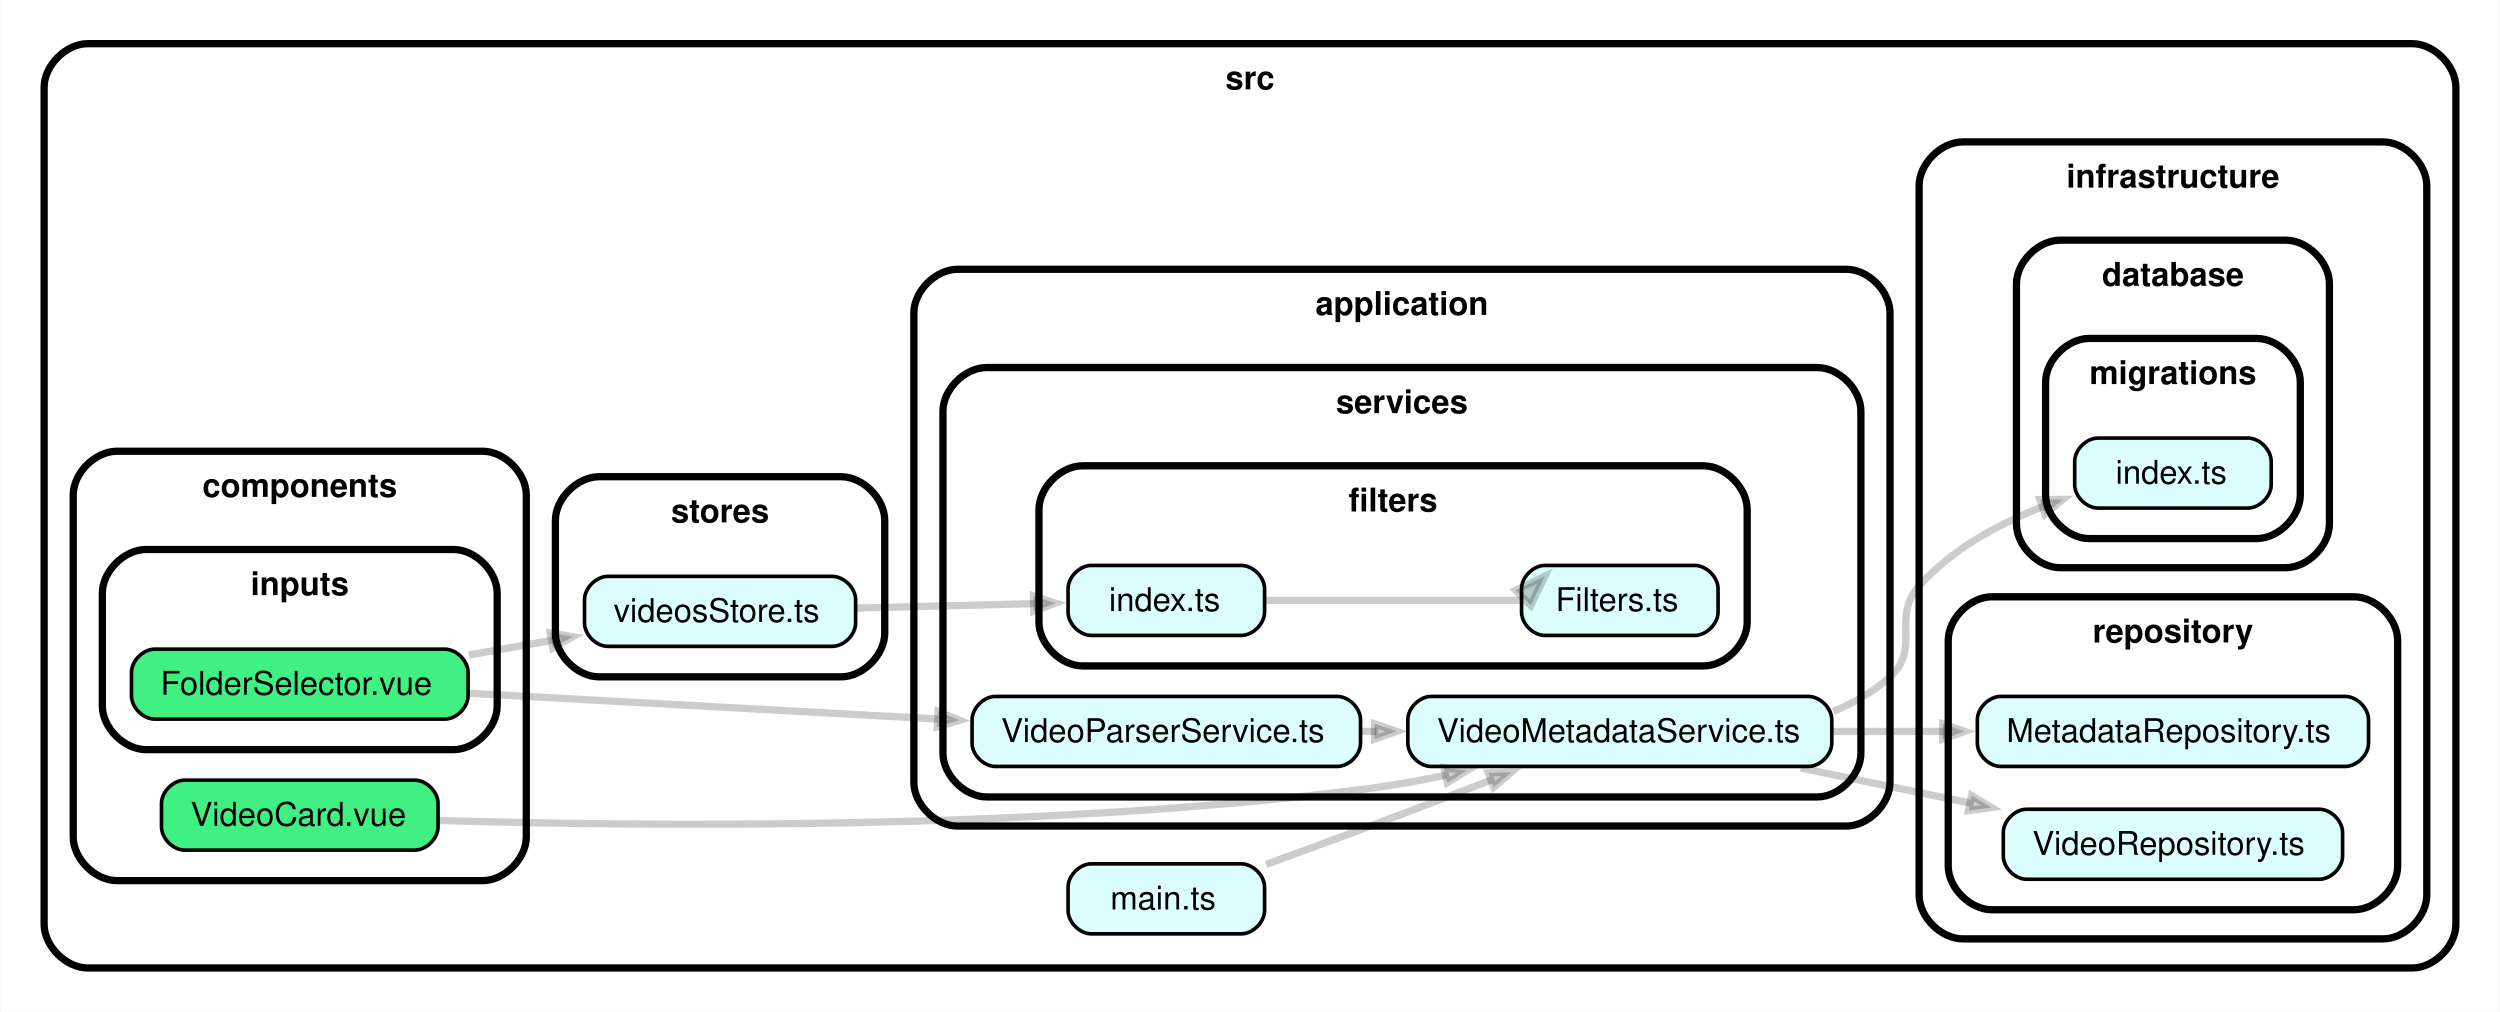
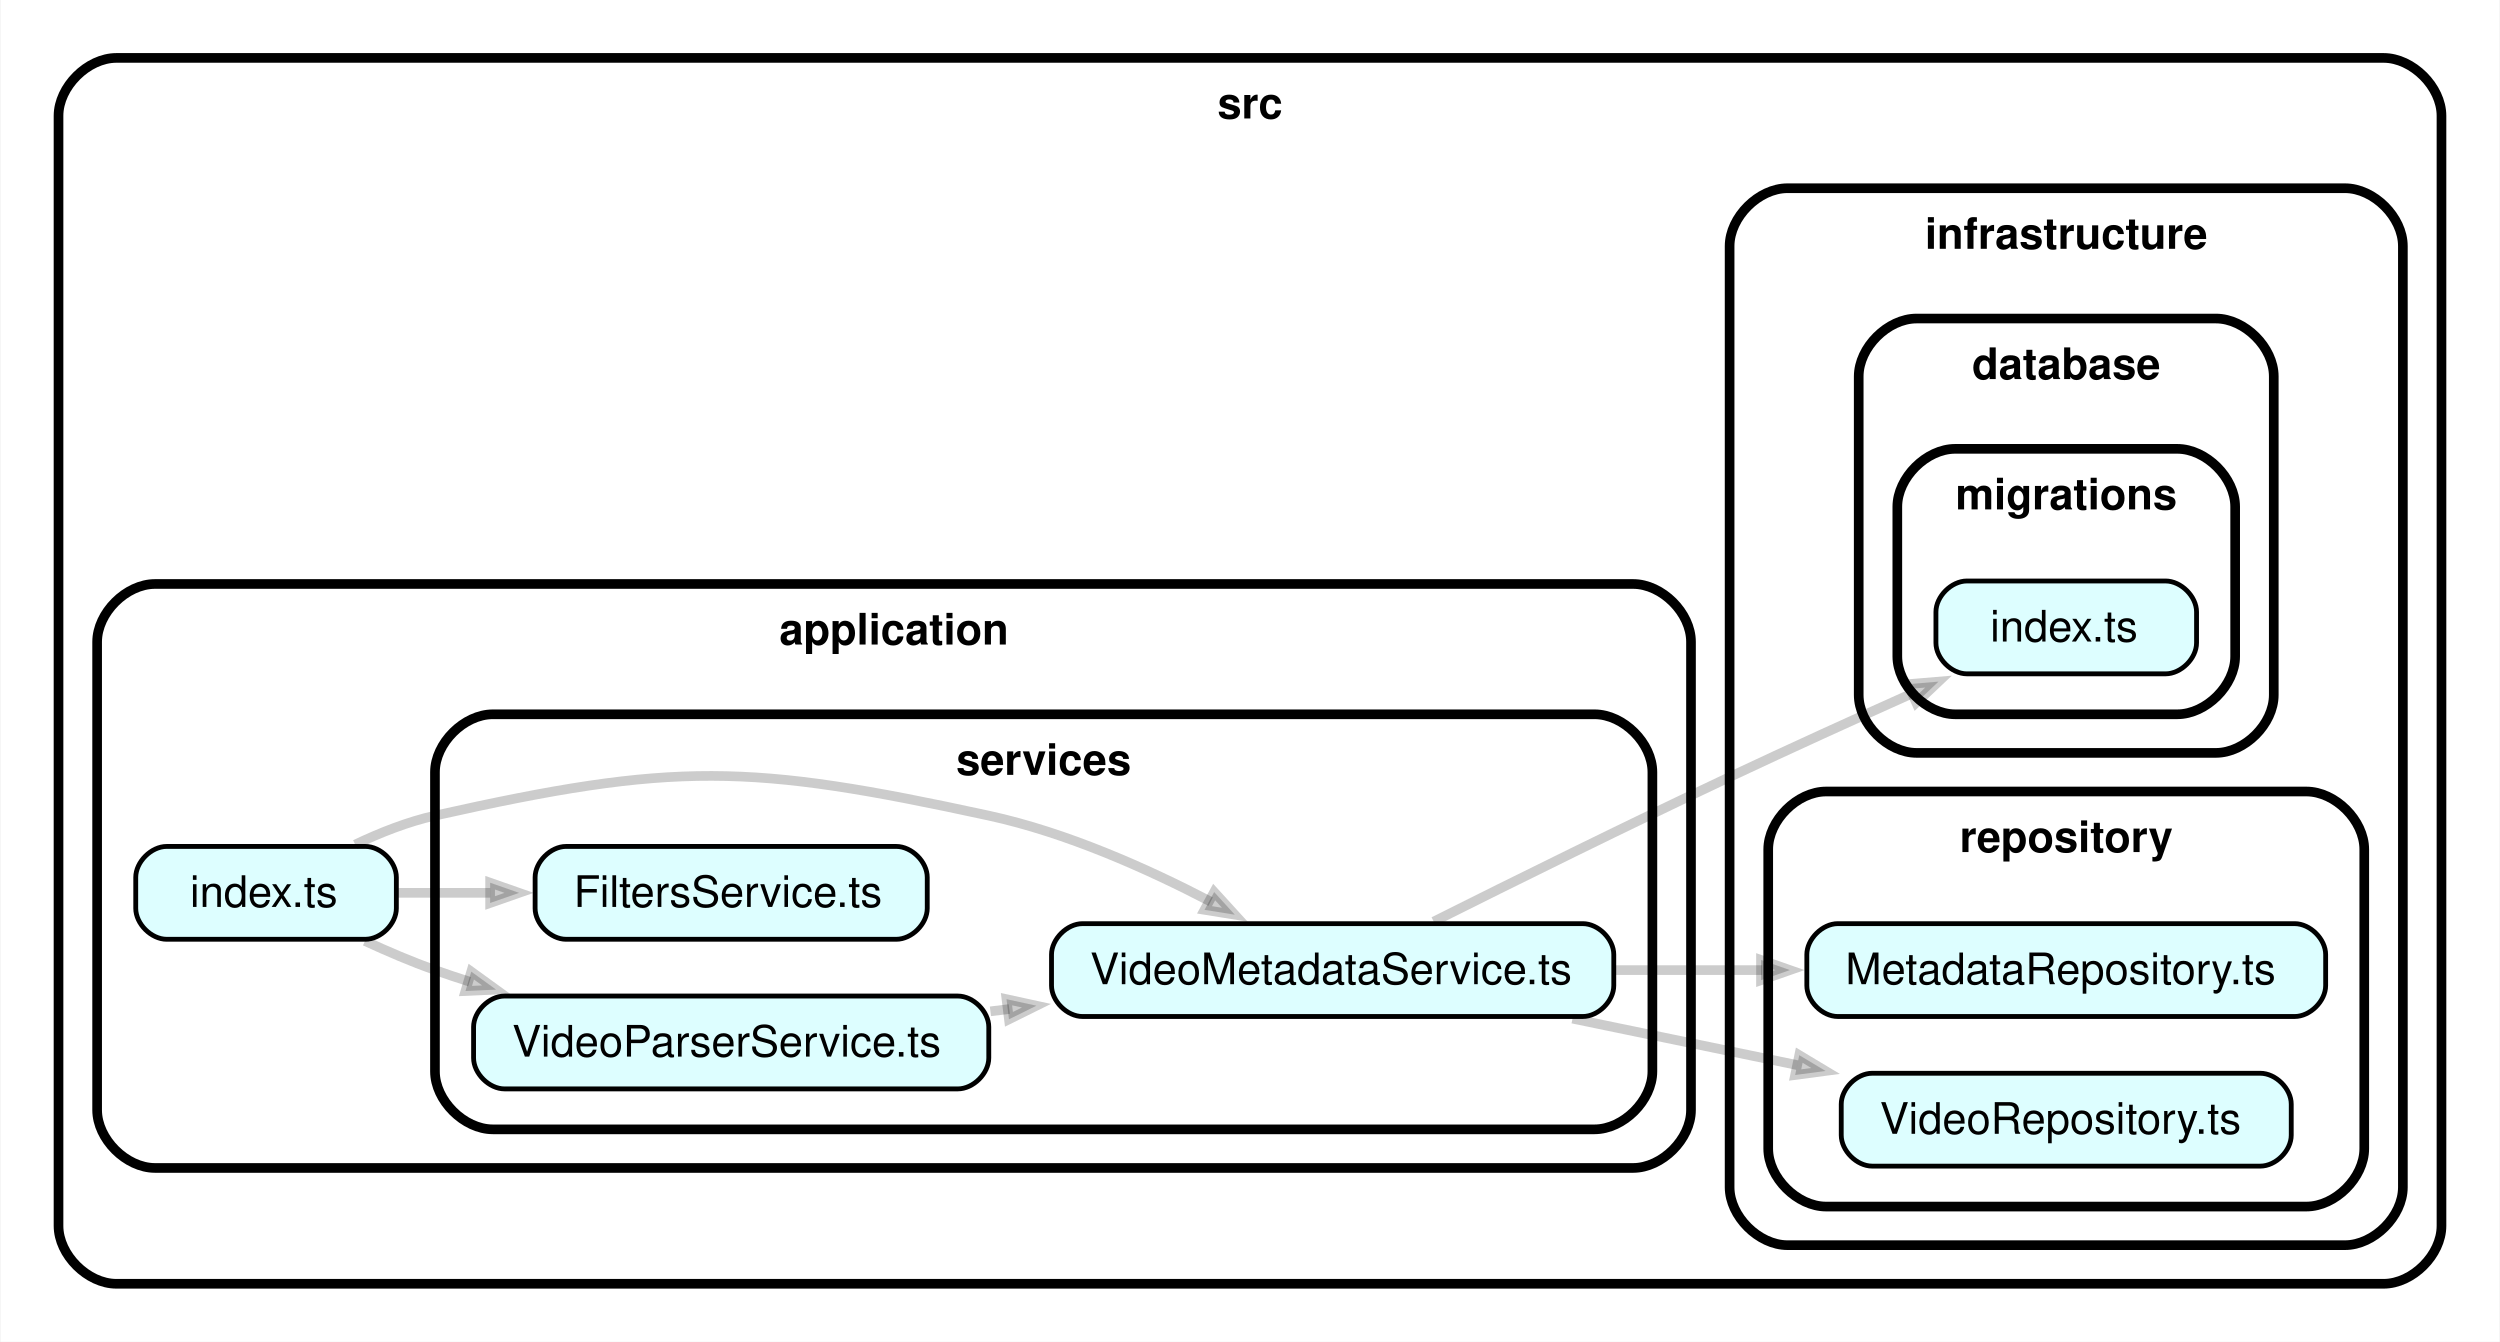
- <svg xmlns="http://www.w3.org/2000/svg" xmlns:xlink="http://www.w3.org/1999/xlink" width="687pt" height="278pt" viewBox="0.00 0.00 686.75 278.00">
+ <svg xmlns="http://www.w3.org/2000/svg" xmlns:xlink="http://www.w3.org/1999/xlink" width="518pt" height="278pt" viewBox="0.00 0.00 517.75 278.00">
  <g id="graph0" class="graph" transform="scale(1 1) rotate(0) translate(4 274)">
-     <polygon fill="white" stroke="none" points="-4,4 -4,-274 682.75,-274 682.75,4 -4,4" />
+     <polygon fill="white" stroke="none" points="-4,4 -4,-274 513.75,-274 513.75,4 -4,4" />
    <g id="clust1" class="cluster">
-       <path fill="#ffffff" stroke="black" stroke-width="2" d="M20,-8C20,-8 658.75,-8 658.75,-8 664.75,-8 670.75,-14 670.75,-20 670.75,-20 670.75,-250 670.75,-250 670.75,-256 664.75,-262 658.75,-262 658.75,-262 20,-262 20,-262 14,-262 8,-256 8,-250 8,-250 8,-20 8,-20 8,-14 14,-8 20,-8" />
-       <text text-anchor="middle" x="339.38" y="-249.45" font-family="Helvetica,sans-Serif" font-weight="bold" font-size="9.00">src</text>
+       <path fill="#ffffff" stroke="black" stroke-width="2" d="M20,-8C20,-8 489.75,-8 489.75,-8 495.75,-8 501.75,-14 501.75,-20 501.75,-20 501.75,-250 501.75,-250 501.75,-256 495.75,-262 489.75,-262 489.75,-262 20,-262 20,-262 14,-262 8,-256 8,-250 8,-250 8,-20 8,-20 8,-14 14,-8 20,-8" />
+       <text text-anchor="middle" x="254.88" y="-249.45" font-family="Helvetica,sans-Serif" font-weight="bold" font-size="9.00">src</text>
    </g>
    <g id="clust2" class="cluster">
-       <path fill="#ffffff" stroke="black" stroke-width="2" d="M259,-47C259,-47 503.25,-47 503.25,-47 509.25,-47 515.25,-53 515.25,-59 515.25,-59 515.25,-188 515.25,-188 515.25,-194 509.25,-200 503.25,-200 503.25,-200 259,-200 259,-200 253,-200 247,-194 247,-188 247,-188 247,-59 247,-59 247,-53 253,-47 259,-47" />
-       <text text-anchor="middle" x="381.12" y="-187.45" font-family="Helvetica,sans-Serif" font-weight="bold" font-size="9.00">application</text>
+       <path fill="#ffffff" stroke="black" stroke-width="2" d="M28,-32C28,-32 334.25,-32 334.25,-32 340.25,-32 346.25,-38 346.25,-44 346.25,-44 346.25,-141 346.25,-141 346.25,-147 340.25,-153 334.25,-153 334.25,-153 28,-153 28,-153 22,-153 16,-147 16,-141 16,-141 16,-44 16,-44 16,-38 22,-32 28,-32" />
+       <text text-anchor="middle" x="181.12" y="-140.45" font-family="Helvetica,sans-Serif" font-weight="bold" font-size="9.00">application</text>
    </g>
    <g id="clust3" class="cluster">
-       <path fill="#ffffff" stroke="black" stroke-width="2" d="M267,-55C267,-55 495.25,-55 495.25,-55 501.25,-55 507.25,-61 507.25,-67 507.25,-67 507.25,-161 507.25,-161 507.25,-167 501.25,-173 495.25,-173 495.25,-173 267,-173 267,-173 261,-173 255,-167 255,-161 255,-161 255,-67 255,-67 255,-61 261,-55 267,-55" />
-       <text text-anchor="middle" x="381.12" y="-160.45" font-family="Helvetica,sans-Serif" font-weight="bold" font-size="9.00">services</text>
+       <path fill="#ffffff" stroke="black" stroke-width="2" d="M98,-40C98,-40 326.25,-40 326.25,-40 332.25,-40 338.25,-46 338.25,-52 338.25,-52 338.25,-114 338.25,-114 338.25,-120 332.25,-126 326.25,-126 326.25,-126 98,-126 98,-126 92,-126 86,-120 86,-114 86,-114 86,-52 86,-52 86,-46 92,-40 98,-40" />
+       <text text-anchor="middle" x="212.12" y="-113.45" font-family="Helvetica,sans-Serif" font-weight="bold" font-size="9.00">services</text>
    </g>
    <g id="clust4" class="cluster">
-       <path fill="#ffffff" stroke="black" stroke-width="2" d="M293.38,-91C293.38,-91 464,-91 464,-91 470,-91 476,-97 476,-103 476,-103 476,-134 476,-134 476,-140 470,-146 464,-146 464,-146 293.38,-146 293.38,-146 287.38,-146 281.38,-140 281.38,-134 281.38,-134 281.38,-103 281.38,-103 281.38,-97 287.38,-91 293.38,-91" />
-       <text text-anchor="middle" x="378.69" y="-133.45" font-family="Helvetica,sans-Serif" font-weight="bold" font-size="9.00">filters</text>
+       <path fill="#ffffff" stroke="black" stroke-width="2" d="M366.25,-16C366.25,-16 481.75,-16 481.75,-16 487.75,-16 493.75,-22 493.75,-28 493.75,-28 493.75,-223 493.75,-223 493.75,-229 487.75,-235 481.75,-235 481.75,-235 366.25,-235 366.25,-235 360.25,-235 354.25,-229 354.25,-223 354.25,-223 354.25,-28 354.25,-28 354.25,-22 360.25,-16 366.25,-16" />
+       <text text-anchor="middle" x="424" y="-222.45" font-family="Helvetica,sans-Serif" font-weight="bold" font-size="9.00">infrastructure</text>
    </g>
    <g id="clust5" class="cluster">
-       <path fill="#ffffff" stroke="black" stroke-width="2" d="M28,-32C28,-32 128.5,-32 128.5,-32 134.5,-32 140.5,-38 140.5,-44 140.5,-44 140.5,-138 140.5,-138 140.5,-144 134.5,-150 128.5,-150 128.5,-150 28,-150 28,-150 22,-150 16,-144 16,-138 16,-138 16,-44 16,-44 16,-38 22,-32 28,-32" />
-       <text text-anchor="middle" x="78.25" y="-137.45" font-family="Helvetica,sans-Serif" font-weight="bold" font-size="9.00">components</text>
+       <path fill="#ffffff" stroke="black" stroke-width="2" d="M393,-118C393,-118 455,-118 455,-118 461,-118 467,-124 467,-130 467,-130 467,-196 467,-196 467,-202 461,-208 455,-208 455,-208 393,-208 393,-208 387,-208 381,-202 381,-196 381,-196 381,-130 381,-130 381,-124 387,-118 393,-118" />
+       <text text-anchor="middle" x="424" y="-195.45" font-family="Helvetica,sans-Serif" font-weight="bold" font-size="9.00">database</text>
    </g>
    <g id="clust6" class="cluster">
-       <path fill="#ffffff" stroke="black" stroke-width="2" d="M36,-68C36,-68 120.5,-68 120.5,-68 126.5,-68 132.5,-74 132.5,-80 132.5,-80 132.5,-111 132.5,-111 132.5,-117 126.5,-123 120.5,-123 120.5,-123 36,-123 36,-123 30,-123 24,-117 24,-111 24,-111 24,-80 24,-80 24,-74 30,-68 36,-68" />
-       <text text-anchor="middle" x="78.25" y="-110.45" font-family="Helvetica,sans-Serif" font-weight="bold" font-size="9.00">inputs</text>
-     </g>
-     <g id="clust11" class="cluster">
-       <path fill="#ffffff" stroke="black" stroke-width="2" d="M160.5,-88C160.5,-88 227,-88 227,-88 233,-88 239,-94 239,-100 239,-100 239,-131 239,-131 239,-137 233,-143 227,-143 227,-143 160.5,-143 160.5,-143 154.5,-143 148.5,-137 148.5,-131 148.5,-131 148.5,-100 148.5,-100 148.5,-94 154.5,-88 160.5,-88" />
-       <text text-anchor="middle" x="193.75" y="-130.45" font-family="Helvetica,sans-Serif" font-weight="bold" font-size="9.00">stores</text>
+       <path fill="#ffffff" stroke="black" stroke-width="2" d="M401,-126C401,-126 447,-126 447,-126 453,-126 459,-132 459,-138 459,-138 459,-169 459,-169 459,-175 453,-181 447,-181 447,-181 401,-181 401,-181 395,-181 389,-175 389,-169 389,-169 389,-138 389,-138 389,-132 395,-126 401,-126" />
+       <text text-anchor="middle" x="424" y="-168.45" font-family="Helvetica,sans-Serif" font-weight="bold" font-size="9.00">migrations</text>
    </g>
    <g id="clust7" class="cluster">
-       <path fill="#ffffff" stroke="black" stroke-width="2" d="M535.25,-16C535.25,-16 650.75,-16 650.75,-16 656.75,-16 662.75,-22 662.75,-28 662.75,-28 662.75,-223 662.75,-223 662.75,-229 656.75,-235 650.75,-235 650.75,-235 535.25,-235 535.25,-235 529.25,-235 523.25,-229 523.25,-223 523.25,-223 523.25,-28 523.25,-28 523.25,-22 529.25,-16 535.25,-16" />
-       <text text-anchor="middle" x="593" y="-222.45" font-family="Helvetica,sans-Serif" font-weight="bold" font-size="9.00">infrastructure</text>
-     </g>
-     <g id="clust8" class="cluster">
-       <path fill="#ffffff" stroke="black" stroke-width="2" d="M562,-118C562,-118 624,-118 624,-118 630,-118 636,-124 636,-130 636,-130 636,-196 636,-196 636,-202 630,-208 624,-208 624,-208 562,-208 562,-208 556,-208 550,-202 550,-196 550,-196 550,-130 550,-130 550,-124 556,-118 562,-118" />
-       <text text-anchor="middle" x="593" y="-195.45" font-family="Helvetica,sans-Serif" font-weight="bold" font-size="9.00">database</text>
-     </g>
-     <g id="clust9" class="cluster">
-       <path fill="#ffffff" stroke="black" stroke-width="2" d="M570,-126C570,-126 616,-126 616,-126 622,-126 628,-132 628,-138 628,-138 628,-169 628,-169 628,-175 622,-181 616,-181 616,-181 570,-181 570,-181 564,-181 558,-175 558,-169 558,-169 558,-138 558,-138 558,-132 564,-126 570,-126" />
-       <text text-anchor="middle" x="593" y="-168.45" font-family="Helvetica,sans-Serif" font-weight="bold" font-size="9.00">migrations</text>
-     </g>
-     <g id="clust10" class="cluster">
-       <path fill="#ffffff" stroke="black" stroke-width="2" d="M543.25,-24C543.25,-24 642.75,-24 642.75,-24 648.75,-24 654.75,-30 654.75,-36 654.75,-36 654.75,-98 654.75,-98 654.75,-104 648.75,-110 642.75,-110 642.75,-110 543.25,-110 543.25,-110 537.25,-110 531.25,-104 531.25,-98 531.25,-98 531.25,-36 531.25,-36 531.25,-30 537.25,-24 543.25,-24" />
-       <text text-anchor="middle" x="593" y="-97.45" font-family="Helvetica,sans-Serif" font-weight="bold" font-size="9.00">repository</text>
+       <path fill="#ffffff" stroke="black" stroke-width="2" d="M374.25,-24C374.25,-24 473.75,-24 473.75,-24 479.75,-24 485.75,-30 485.75,-36 485.75,-36 485.75,-98 485.75,-98 485.75,-104 479.75,-110 473.75,-110 473.75,-110 374.25,-110 374.25,-110 368.25,-110 362.25,-104 362.25,-98 362.25,-98 362.25,-36 362.25,-36 362.25,-30 368.25,-24 374.25,-24" />
+       <text text-anchor="middle" x="424" y="-97.45" font-family="Helvetica,sans-Serif" font-weight="bold" font-size="9.00">repository</text>
    </g>
    <g id="node1" class="node">
      <g id="a_node1">
-         <a xlink:href="src/application/services/VideoMetadataService.ts" xlink:title="VideoMetadataService.ts">
-           <path fill="#ddfeff" stroke="black" d="M492.83,-82.62C492.83,-82.62 389.17,-82.62 389.17,-82.62 385.96,-82.62 382.75,-79.42 382.75,-76.21 382.75,-76.21 382.75,-69.79 382.75,-69.79 382.75,-66.58 385.96,-63.38 389.17,-63.38 389.17,-63.38 492.83,-63.38 492.83,-63.38 496.04,-63.38 499.25,-66.58 499.25,-69.79 499.25,-69.79 499.25,-76.21 499.25,-76.21 499.25,-79.42 496.04,-82.62 492.83,-82.62" />
-           <text text-anchor="start" x="390.75" y="-70.08" font-family="Helvetica,sans-Serif" font-size="9.00">VideoMetadataService.ts</text>
+         <a xlink:href="src/application/index.ts" xlink:title="index.ts">
+           <path fill="#ddfeff" stroke="black" d="M71.58,-98.62C71.58,-98.62 30.42,-98.62 30.42,-98.62 27.21,-98.62 24,-95.42 24,-92.21 24,-92.21 24,-85.79 24,-85.79 24,-82.58 27.21,-79.38 30.42,-79.38 30.42,-79.38 71.58,-79.38 71.58,-79.38 74.79,-79.38 78,-82.58 78,-85.79 78,-85.79 78,-92.21 78,-92.21 78,-95.42 74.79,-98.62 71.58,-98.62" />
+           <text text-anchor="start" x="35.25" y="-86.08" font-family="Helvetica,sans-Serif" font-size="9.00">index.ts</text>
        </a>
      </g>
    </g>
    <g id="node2" class="node">
      <g id="a_node2">
-         <a xlink:href="src/infrastructure/database/migrations/index.ts" xlink:title="index.ts">
-           <path fill="#ddfeff" stroke="black" d="M613.58,-153.62C613.58,-153.62 572.42,-153.62 572.42,-153.62 569.21,-153.62 566,-150.42 566,-147.21 566,-147.21 566,-140.79 566,-140.79 566,-137.58 569.21,-134.38 572.42,-134.38 572.42,-134.38 613.58,-134.38 613.58,-134.38 616.79,-134.38 620,-137.58 620,-140.79 620,-140.79 620,-147.21 620,-147.21 620,-150.42 616.79,-153.62 613.58,-153.62" />
-           <text text-anchor="start" x="577.25" y="-141.07" font-family="Helvetica,sans-Serif" font-size="9.00">index.ts</text>
+         <a xlink:href="src/application/services/FiltersService.ts" xlink:title="FiltersService.ts">
+           <path fill="#ddfeff" stroke="black" d="M181.58,-98.62C181.58,-98.62 113.17,-98.62 113.17,-98.62 109.96,-98.62 106.75,-95.42 106.75,-92.21 106.75,-92.21 106.75,-85.79 106.75,-85.79 106.75,-82.58 109.96,-79.38 113.17,-79.38 113.17,-79.38 181.58,-79.38 181.58,-79.38 184.79,-79.38 188,-82.58 188,-85.79 188,-85.79 188,-92.21 188,-92.21 188,-95.42 184.79,-98.62 181.58,-98.62" />
+           <text text-anchor="start" x="114.75" y="-86.08" font-family="Helvetica,sans-Serif" font-size="9.00">FiltersService.ts</text>
        </a>
      </g>
    </g>
    <g id="edge1" class="edge">
-       <path fill="none" stroke="#000000" stroke-width="2" stroke-opacity="0.2" d="M499.67,-78.52C505.37,-80.84 510.71,-83.92 515.25,-88 523.93,-95.79 515.48,-104.29 523.25,-113 532.24,-123.08 545.16,-130.07 557.37,-134.83" />
-       <polygon fill="#000000" fill-opacity="0.2" stroke="#000000" stroke-width="2" stroke-opacity="0.2" points="556.45,-136.73 562.8,-136.76 557.85,-132.77 556.45,-136.73" />
+       <path fill="none" stroke="#000000" stroke-width="2" stroke-opacity="0.2" d="M78.29,-89C84.29,-89 90.85,-89 97.46,-89" />
+       <polygon fill="#000000" fill-opacity="0.2" stroke="#000000" stroke-width="2" stroke-opacity="0.2" points="97.43,-91.1 103.43,-89 97.43,-86.9 97.43,-91.1" />
    </g>
    <g id="node3" class="node">
      <g id="a_node3">
-         <a xlink:href="src/infrastructure/repository/MetadataRepository.ts" xlink:title="MetadataRepository.ts">
-           <path fill="#ddfeff" stroke="black" d="M640.33,-82.62C640.33,-82.62 545.67,-82.62 545.67,-82.62 542.46,-82.62 539.25,-79.42 539.25,-76.21 539.25,-76.21 539.25,-69.79 539.25,-69.79 539.25,-66.58 542.46,-63.38 545.67,-63.38 545.67,-63.38 640.33,-63.38 640.33,-63.38 643.54,-63.38 646.75,-66.58 646.75,-69.79 646.75,-69.79 646.75,-76.21 646.75,-76.21 646.75,-79.42 643.54,-82.62 640.33,-82.62" />
-           <text text-anchor="start" x="547.25" y="-70.08" font-family="Helvetica,sans-Serif" font-size="9.00">MetadataRepository.ts</text>
+         <a xlink:href="src/application/services/VideoMetadataService.ts" xlink:title="VideoMetadataService.ts">
+           <path fill="#ddfeff" stroke="black" d="M323.83,-82.62C323.83,-82.62 220.17,-82.62 220.17,-82.62 216.96,-82.62 213.75,-79.42 213.75,-76.21 213.75,-76.21 213.75,-69.79 213.75,-69.79 213.75,-66.58 216.96,-63.38 220.17,-63.38 220.17,-63.38 323.83,-63.38 323.83,-63.38 327.04,-63.38 330.25,-66.58 330.25,-69.79 330.25,-69.79 330.25,-76.21 330.25,-76.21 330.25,-79.42 327.04,-82.62 323.83,-82.62" />
+           <text text-anchor="start" x="221.75" y="-70.08" font-family="Helvetica,sans-Serif" font-size="9.00">VideoMetadataService.ts</text>
        </a>
      </g>
    </g>
    <g id="edge2" class="edge">
-       <path fill="none" stroke="#000000" stroke-width="2" stroke-opacity="0.2" d="M499.56,-73C509.53,-73 519.94,-73 530.02,-73" />
-       <polygon fill="#000000" fill-opacity="0.2" stroke="#000000" stroke-width="2" stroke-opacity="0.2" points="529.75,-75.1 535.75,-73 529.75,-70.9 529.75,-75.1" />
+       <path fill="none" stroke="#000000" stroke-width="2" stroke-opacity="0.2" d="M69.47,-99.01C74.63,-101.47 80.4,-103.75 86,-105 135.77,-116.13 150.91,-115.82 200.75,-105 216.8,-101.52 233.59,-94.03 246.72,-87.18" />
+       <polygon fill="#000000" fill-opacity="0.2" stroke="#000000" stroke-width="2" stroke-opacity="0.2" points="247.45,-89.17 251.73,-84.47 245.45,-85.48 247.45,-89.17" />
    </g>
    <g id="node4" class="node">
      <g id="a_node4">
-         <a xlink:href="src/infrastructure/repository/VideoRepository.ts" xlink:title="VideoRepository.ts">
-           <path fill="#ddfeff" stroke="black" d="M633.21,-51.62C633.21,-51.62 552.79,-51.62 552.79,-51.62 549.58,-51.62 546.38,-48.42 546.38,-45.21 546.38,-45.21 546.38,-38.79 546.38,-38.79 546.38,-35.58 549.58,-32.38 552.79,-32.38 552.79,-32.38 633.21,-32.38 633.21,-32.38 636.42,-32.38 639.62,-35.58 639.62,-38.79 639.62,-38.79 639.62,-45.21 639.62,-45.21 639.62,-48.42 636.42,-51.62 633.21,-51.62" />
-           <text text-anchor="start" x="554.38" y="-39.08" font-family="Helvetica,sans-Serif" font-size="9.00">VideoRepository.ts</text>
+         <a xlink:href="src/application/services/VideoParserService.ts" xlink:title="VideoParserService.ts">
+           <path fill="#ddfeff" stroke="black" d="M194.33,-67.62C194.33,-67.62 100.42,-67.62 100.42,-67.62 97.21,-67.62 94,-64.42 94,-61.21 94,-61.21 94,-54.79 94,-54.79 94,-51.58 97.21,-48.38 100.42,-48.38 100.42,-48.38 194.33,-48.38 194.33,-48.38 197.54,-48.38 200.75,-51.58 200.75,-54.79 200.75,-54.79 200.75,-61.21 200.75,-61.21 200.75,-64.42 197.54,-67.62 194.33,-67.62" />
+           <text text-anchor="start" x="102" y="-55.08" font-family="Helvetica,sans-Serif" font-size="9.00">VideoParserService.ts</text>
        </a>
      </g>
    </g>
    <g id="edge3" class="edge">
-       <path fill="none" stroke="#000000" stroke-width="2" stroke-opacity="0.2" d="M490.7,-62.94C505.57,-59.86 522.03,-56.46 537.27,-53.31" />
-       <polygon fill="#000000" fill-opacity="0.2" stroke="#000000" stroke-width="2" stroke-opacity="0.2" points="537.68,-55.37 543.13,-52.1 536.83,-51.26 537.68,-55.37" />
+       <path fill="none" stroke="#000000" stroke-width="2" stroke-opacity="0.2" d="M71.5,-79.02C76.18,-76.86 81.21,-74.71 86,-73 88.34,-72.17 90.74,-71.37 93.18,-70.59" />
+       <polygon fill="#000000" fill-opacity="0.2" stroke="#000000" stroke-width="2" stroke-opacity="0.2" points="93.52,-72.68 98.67,-68.95 92.32,-68.66 93.52,-72.68" />
    </g>
    <g id="node5" class="node">
      <g id="a_node5">
-         <a xlink:href="src/application/services/VideoParserService.ts" xlink:title="VideoParserService.ts">
-           <path fill="#ddfeff" stroke="black" d="M363.33,-82.62C363.33,-82.62 269.42,-82.62 269.42,-82.62 266.21,-82.62 263,-79.42 263,-76.21 263,-76.21 263,-69.79 263,-69.79 263,-66.58 266.21,-63.38 269.42,-63.38 269.42,-63.38 363.33,-63.38 363.33,-63.38 366.54,-63.38 369.75,-66.58 369.75,-69.79 369.75,-69.79 369.75,-76.21 369.75,-76.21 369.75,-79.42 366.54,-82.62 363.33,-82.62" />
-           <text text-anchor="start" x="271" y="-70.08" font-family="Helvetica,sans-Serif" font-size="9.00">VideoParserService.ts</text>
+         <a xlink:href="src/infrastructure/database/migrations/index.ts" xlink:title="index.ts">
+           <path fill="#ddfeff" stroke="black" d="M444.58,-153.62C444.58,-153.62 403.42,-153.62 403.42,-153.62 400.21,-153.62 397,-150.42 397,-147.21 397,-147.21 397,-140.79 397,-140.79 397,-137.58 400.21,-134.38 403.42,-134.38 403.42,-134.38 444.58,-134.38 444.58,-134.38 447.79,-134.38 451,-137.58 451,-140.79 451,-140.79 451,-147.21 451,-147.21 451,-150.42 447.79,-153.62 444.58,-153.62" />
+           <text text-anchor="start" x="408.25" y="-141.07" font-family="Helvetica,sans-Serif" font-size="9.00">index.ts</text>
        </a>
      </g>
    </g>
    <g id="edge4" class="edge">
-       <path fill="none" stroke="#000000" stroke-width="2" stroke-opacity="0.2" d="M370.09,-73C371.39,-73 372.69,-73 374,-73" />
-       <polygon fill="#000000" fill-opacity="0.2" stroke="#000000" stroke-width="2" stroke-opacity="0.2" points="373.61,-75.1 379.61,-73 373.61,-70.9 373.61,-75.1" />
+       <path fill="none" stroke="#000000" stroke-width="2" stroke-opacity="0.2" d="M292.94,-83.05C309.33,-91.26 333.2,-103.08 354.25,-113 366.66,-118.85 380.44,-125.11 392.37,-130.46" />
+       <polygon fill="#000000" fill-opacity="0.2" stroke="#000000" stroke-width="2" stroke-opacity="0.2" points="391.21,-132.24 397.54,-132.77 392.92,-128.4 391.21,-132.24" />
    </g>
    <g id="node6" class="node">
      <g id="a_node6">
-         <a xlink:href="src/application/services/filters/Filters.ts" xlink:title="Filters.ts">
-           <path fill="#ddfeff" stroke="black" d="M461.58,-118.62C461.58,-118.62 420.42,-118.62 420.42,-118.62 417.21,-118.62 414,-115.42 414,-112.21 414,-112.21 414,-105.79 414,-105.79 414,-102.58 417.21,-99.38 420.42,-99.38 420.42,-99.38 461.58,-99.38 461.58,-99.38 464.79,-99.38 468,-102.58 468,-105.79 468,-105.79 468,-112.21 468,-112.21 468,-115.42 464.79,-118.62 461.58,-118.62" />
-           <text text-anchor="start" x="423.38" y="-106.08" font-family="Helvetica,sans-Serif" font-size="9.00">Filters.ts</text>
-         </a>
-       </g>
-     </g>
-     <g id="node7" class="node">
-       <g id="a_node7">
-         <a xlink:href="src/application/services/filters/index.ts" xlink:title="index.ts">
-           <path fill="#ddfeff" stroke="black" d="M336.96,-118.62C336.96,-118.62 295.79,-118.62 295.79,-118.62 292.58,-118.62 289.38,-115.42 289.38,-112.21 289.38,-112.21 289.38,-105.79 289.38,-105.79 289.38,-102.58 292.58,-99.38 295.79,-99.38 295.79,-99.38 336.96,-99.38 336.96,-99.38 340.17,-99.38 343.38,-102.58 343.38,-105.79 343.38,-105.79 343.38,-112.21 343.38,-112.21 343.38,-115.42 340.17,-118.62 336.96,-118.62" />
-           <text text-anchor="start" x="300.62" y="-106.08" font-family="Helvetica,sans-Serif" font-size="9.00">index.ts</text>
+         <a xlink:href="src/infrastructure/repository/MetadataRepository.ts" xlink:title="MetadataRepository.ts">
+           <path fill="#ddfeff" stroke="black" d="M471.33,-82.62C471.33,-82.62 376.67,-82.62 376.67,-82.62 373.46,-82.62 370.25,-79.42 370.25,-76.21 370.25,-76.21 370.25,-69.79 370.25,-69.79 370.25,-66.58 373.46,-63.38 376.67,-63.38 376.67,-63.38 471.33,-63.38 471.33,-63.38 474.54,-63.38 477.75,-66.58 477.75,-69.79 477.75,-69.79 477.75,-76.21 477.75,-76.21 477.75,-79.42 474.54,-82.62 471.33,-82.62" />
+           <text text-anchor="start" x="378.25" y="-70.08" font-family="Helvetica,sans-Serif" font-size="9.00">MetadataRepository.ts</text>
        </a>
      </g>
    </g>
    <g id="edge5" class="edge">
-       <path fill="none" stroke="#000000" stroke-width="2" stroke-opacity="0.2" d="M343.68,-109C364.37,-109 393.06,-109 413.74,-109" />
-       <polygon fill="#000000" fill-opacity="0.2" stroke="#000000" stroke-width="2" stroke-opacity="0.2" points="416.54,-107.61 420.44,-115.71 412.34,-111.81 416.54,-107.61" />
+       <path fill="none" stroke="#000000" stroke-width="2" stroke-opacity="0.2" d="M330.56,-73C340.53,-73 350.94,-73 361.02,-73" />
+       <polygon fill="#000000" fill-opacity="0.2" stroke="#000000" stroke-width="2" stroke-opacity="0.2" points="360.75,-75.1 366.75,-73 360.75,-70.9 360.75,-75.1" />
    </g>
-     <g id="node8" class="node">
-       <g id="a_node8">
-         <a xlink:href="src/components/VideoCard.vue" xlink:title="VideoCard.vue">
-           <path fill="#41f083" stroke="black" d="M109.83,-59.62C109.83,-59.62 46.67,-59.62 46.67,-59.62 43.46,-59.62 40.25,-56.42 40.25,-53.21 40.25,-53.21 40.25,-46.79 40.25,-46.79 40.25,-43.58 43.46,-40.38 46.67,-40.38 46.67,-40.38 109.83,-40.38 109.83,-40.38 113.04,-40.38 116.25,-43.58 116.25,-46.79 116.25,-46.79 116.25,-53.21 116.25,-53.21 116.25,-56.42 113.04,-59.62 109.83,-59.62" />
-           <text text-anchor="start" x="48.25" y="-47.08" font-family="Helvetica,sans-Serif" font-size="9.00">VideoCard.vue</text>
+     <g id="node7" class="node">
+       <g id="a_node7">
+         <a xlink:href="src/infrastructure/repository/VideoRepository.ts" xlink:title="VideoRepository.ts">
+           <path fill="#ddfeff" stroke="black" d="M464.21,-51.62C464.21,-51.62 383.79,-51.62 383.79,-51.62 380.58,-51.62 377.38,-48.42 377.38,-45.21 377.38,-45.21 377.38,-38.79 377.38,-38.79 377.38,-35.58 380.58,-32.38 383.79,-32.38 383.79,-32.38 464.21,-32.38 464.21,-32.38 467.42,-32.38 470.62,-35.58 470.62,-38.79 470.62,-38.79 470.62,-45.21 470.62,-45.21 470.62,-48.42 467.42,-51.62 464.21,-51.62" />
+           <text text-anchor="start" x="385.38" y="-39.08" font-family="Helvetica,sans-Serif" font-size="9.00">VideoRepository.ts</text>
        </a>
      </g>
    </g>
    <g id="edge6" class="edge">
-       <path fill="none" stroke="#000000" stroke-width="2" stroke-opacity="0.2" d="M116.57,-48.53C172.03,-46.88 279.39,-45.74 369.75,-57 377.42,-57.96 385.47,-59.38 393.28,-60.99" />
-       <polygon fill="#000000" fill-opacity="0.2" stroke="#000000" stroke-width="2" stroke-opacity="0.2" points="392.7,-63.02 399.01,-62.24 393.59,-58.91 392.7,-63.02" />
-     </g>
-     <g id="node9" class="node">
-       <g id="a_node9">
-         <a xlink:href="src/components/inputs/FolderSelector.vue" xlink:title="FolderSelector.vue">
-           <path fill="#41f083" stroke="black" d="M118.08,-95.62C118.08,-95.62 38.42,-95.62 38.42,-95.62 35.21,-95.62 32,-92.42 32,-89.21 32,-89.21 32,-82.79 32,-82.79 32,-79.58 35.21,-76.38 38.42,-76.38 38.42,-76.38 118.08,-76.38 118.08,-76.38 121.29,-76.38 124.5,-79.58 124.5,-82.79 124.5,-82.79 124.5,-89.21 124.5,-89.21 124.5,-92.42 121.29,-95.62 118.08,-95.62" />
-           <text text-anchor="start" x="40" y="-83.08" font-family="Helvetica,sans-Serif" font-size="9.00">FolderSelector.vue</text>
-         </a>
-       </g>
+       <path fill="none" stroke="#000000" stroke-width="2" stroke-opacity="0.2" d="M321.7,-62.94C336.57,-59.86 353.03,-56.46 368.27,-53.31" />
+       <polygon fill="#000000" fill-opacity="0.2" stroke="#000000" stroke-width="2" stroke-opacity="0.2" points="368.68,-55.37 374.13,-52.1 367.83,-51.26 368.68,-55.37" />
    </g>
    <g id="edge7" class="edge">
-       <path fill="none" stroke="#000000" stroke-width="2" stroke-opacity="0.2" d="M124.78,-83.49C161.41,-81.48 213.25,-78.62 253.62,-76.4" />
-       <polygon fill="#000000" fill-opacity="0.2" stroke="#000000" stroke-width="2" stroke-opacity="0.2" points="253.67,-78.5 259.55,-76.07 253.44,-74.31 253.67,-78.5" />
-     </g>
-     <g id="node10" class="node">
-       <g id="a_node10">
-         <a xlink:href="src/stores/videosStore.ts" xlink:title="videosStore.ts">
-           <path fill="#ddfeff" stroke="black" d="M224.58,-115.62C224.58,-115.62 162.92,-115.62 162.92,-115.62 159.71,-115.62 156.5,-112.42 156.5,-109.21 156.5,-109.21 156.5,-102.79 156.5,-102.79 156.5,-99.58 159.71,-96.38 162.92,-96.38 162.92,-96.38 224.58,-96.38 224.58,-96.38 227.79,-96.38 231,-99.58 231,-102.79 231,-102.79 231,-109.21 231,-109.21 231,-112.42 227.79,-115.62 224.58,-115.62" />
-           <text text-anchor="start" x="164.5" y="-103.08" font-family="Helvetica,sans-Serif" font-size="9.00">videosStore.ts</text>
-         </a>
-       </g>
-     </g>
-     <g id="edge8" class="edge">
-       <path fill="none" stroke="#000000" stroke-width="2" stroke-opacity="0.2" d="M124.76,-94.02C132.3,-95.35 140.11,-96.72 147.63,-98.05" />
-       <polygon fill="#000000" fill-opacity="0.2" stroke="#000000" stroke-width="2" stroke-opacity="0.2" points="147.05,-100.08 153.32,-99.05 147.78,-95.94 147.05,-100.08" />
-     </g>
-     <g id="edge10" class="edge">
-       <path fill="none" stroke="#000000" stroke-width="2" stroke-opacity="0.2" d="M231.27,-106.91C246.8,-107.29 264.85,-107.74 280.23,-108.13" />
-       <polygon fill="#000000" fill-opacity="0.2" stroke="#000000" stroke-width="2" stroke-opacity="0.2" points="279.86,-110.22 285.91,-108.27 279.97,-106.02 279.86,-110.22" />
-     </g>
-     <g id="node11" class="node">
-       <g id="a_node11">
-         <a xlink:href="src/main.ts" xlink:title="main.ts">
-           <path fill="#ddfeff" stroke="black" d="M336.96,-36.62C336.96,-36.62 295.79,-36.62 295.79,-36.62 292.58,-36.62 289.38,-33.42 289.38,-30.21 289.38,-30.21 289.38,-23.79 289.38,-23.79 289.38,-20.58 292.58,-17.38 295.79,-17.38 295.79,-17.38 336.96,-17.38 336.96,-17.38 340.17,-17.38 343.38,-20.58 343.38,-23.79 343.38,-23.79 343.38,-30.21 343.38,-30.21 343.38,-33.42 340.17,-36.62 336.96,-36.62" />
-           <text text-anchor="start" x="301" y="-24.07" font-family="Helvetica,sans-Serif" font-size="9.00">main.ts</text>
-         </a>
-       </g>
-     </g>
-     <g id="edge9" class="edge">
-       <path fill="none" stroke="#000000" stroke-width="2" stroke-opacity="0.2" d="M343.79,-36.47C352.11,-39.48 361.32,-42.85 369.75,-46 381.45,-50.37 394.22,-55.24 405.61,-59.63" />
-       <polygon fill="#000000" fill-opacity="0.2" stroke="#000000" stroke-width="2" stroke-opacity="0.2" points="404.84,-61.59 411.2,-61.79 406.36,-57.67 404.84,-61.59" />
+       <path fill="none" stroke="#000000" stroke-width="2" stroke-opacity="0.2" d="M201.09,-64.45C202.39,-64.61 203.69,-64.77 205,-64.93" />
+       <polygon fill="#000000" fill-opacity="0.2" stroke="#000000" stroke-width="2" stroke-opacity="0.2" points="204.42,-66.97 210.63,-65.62 204.93,-62.8 204.42,-66.97" />
    </g>
  </g>
</svg>
